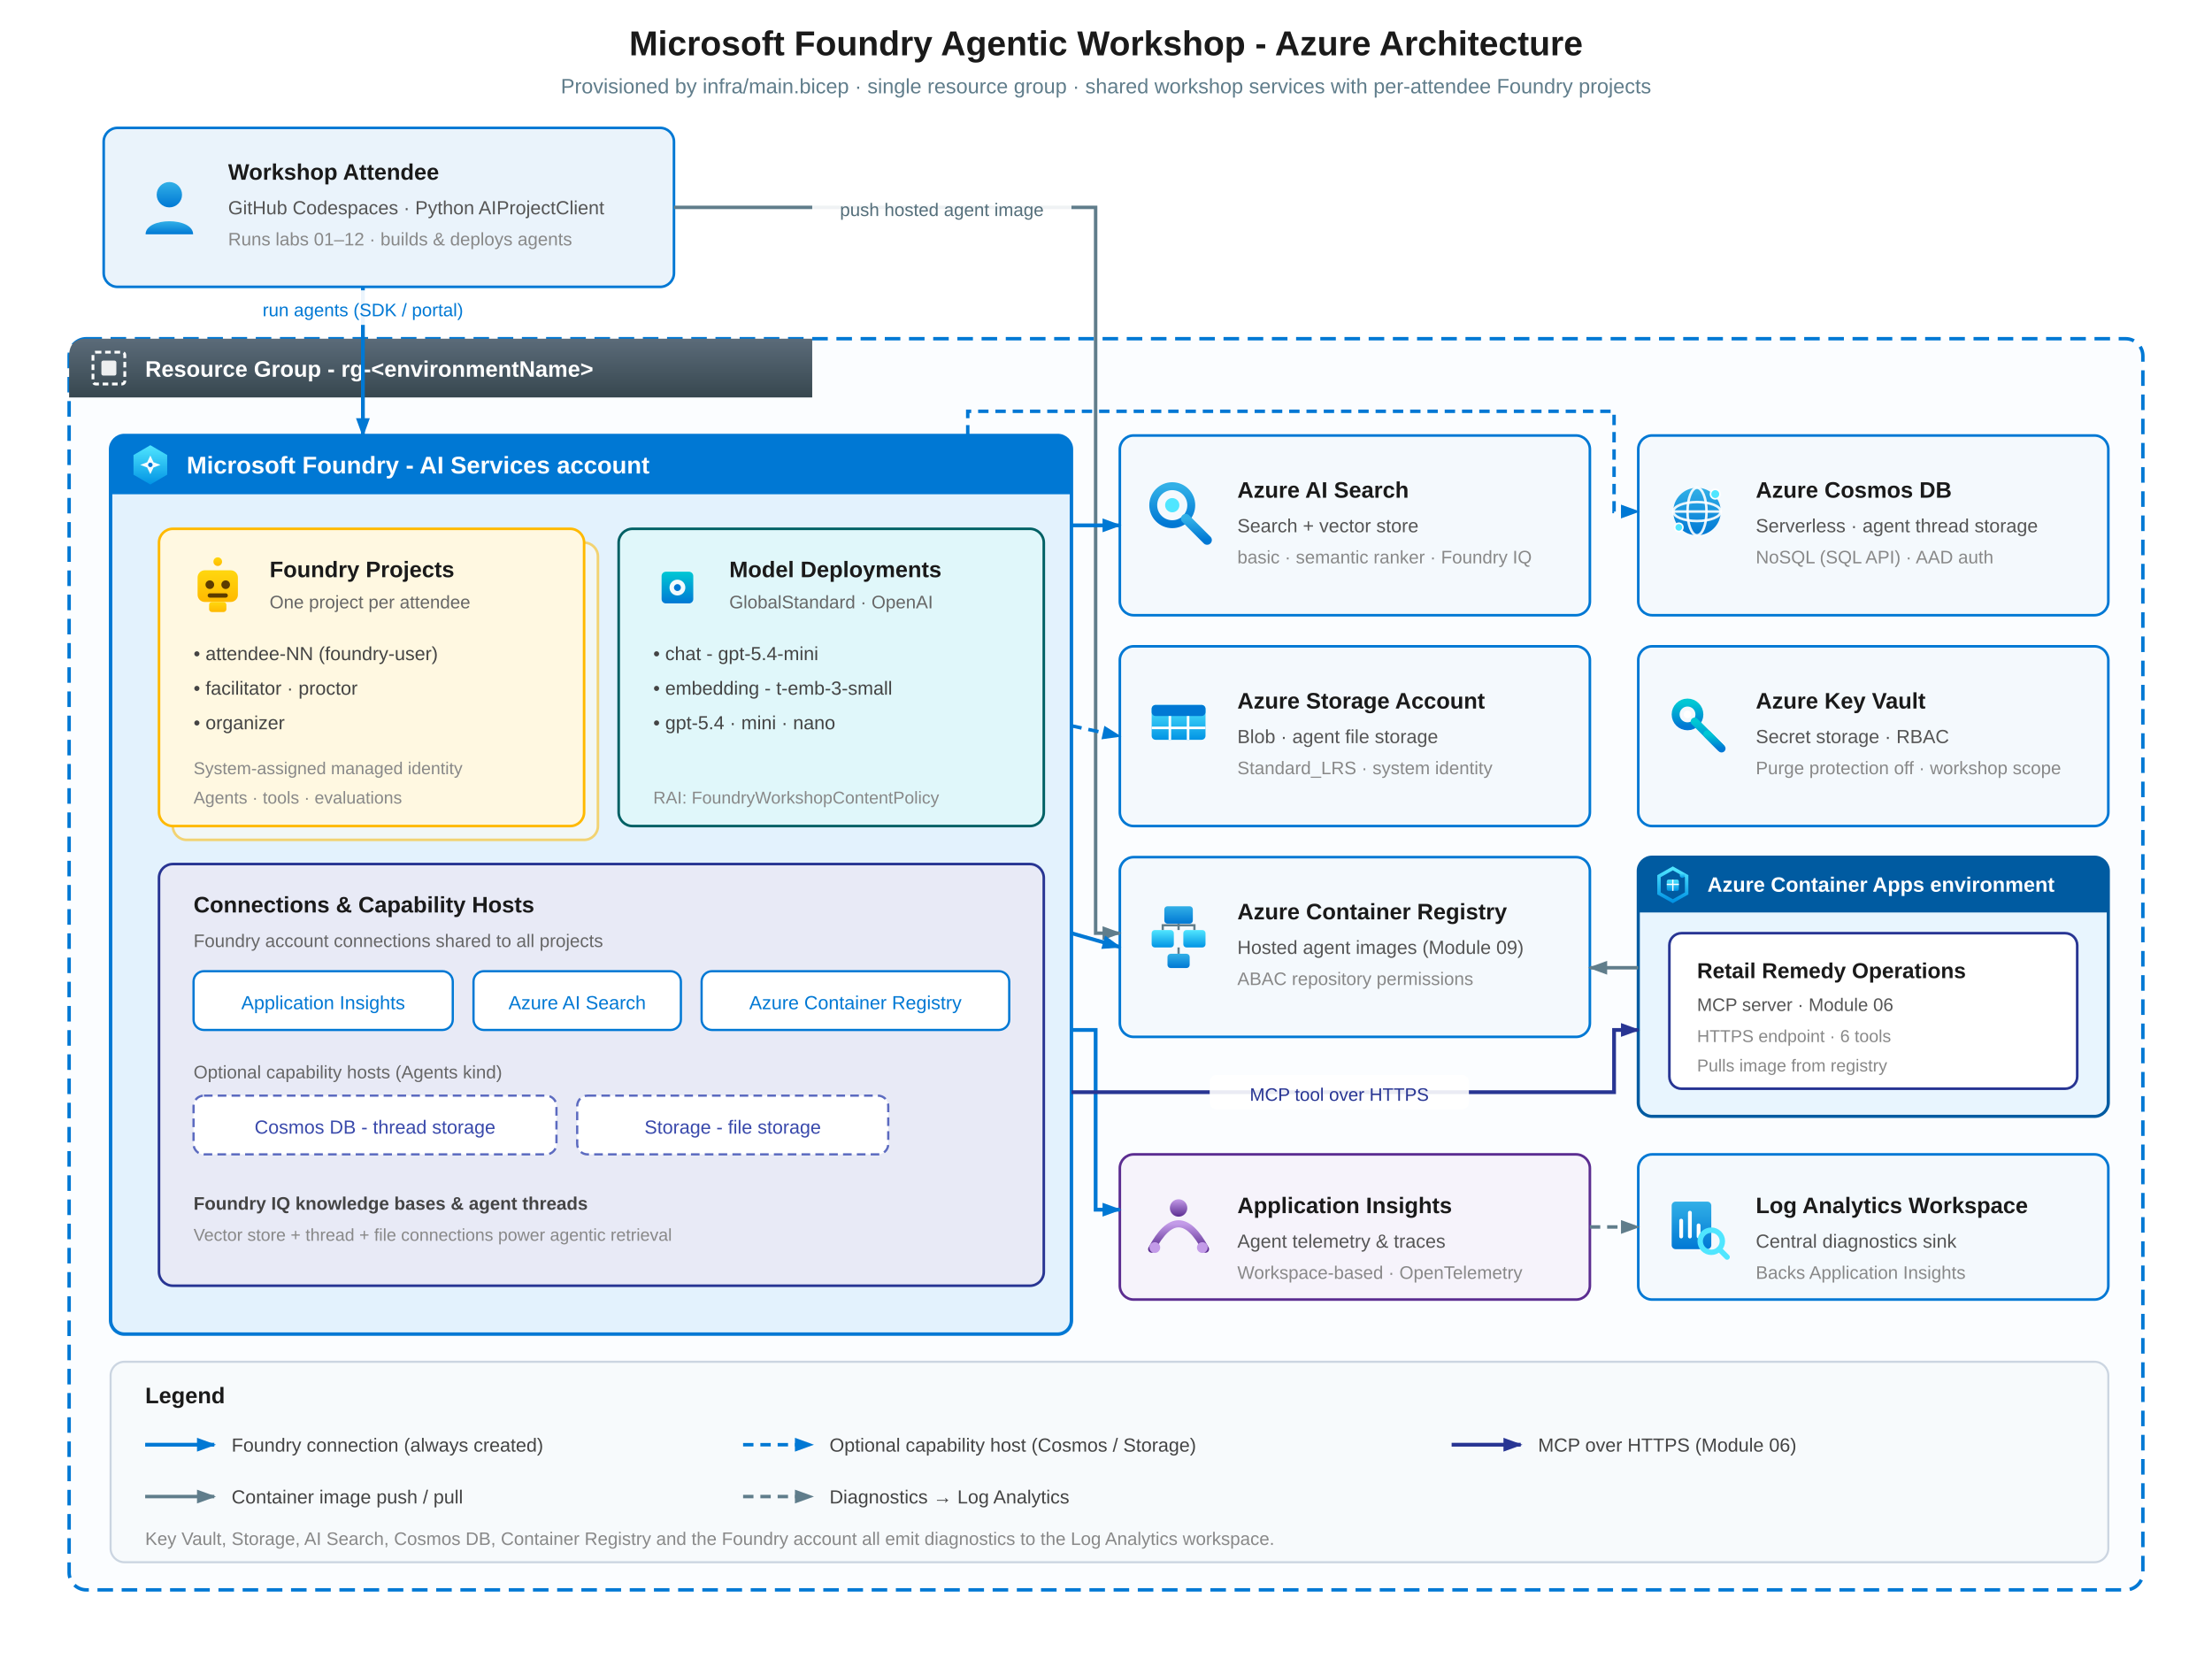
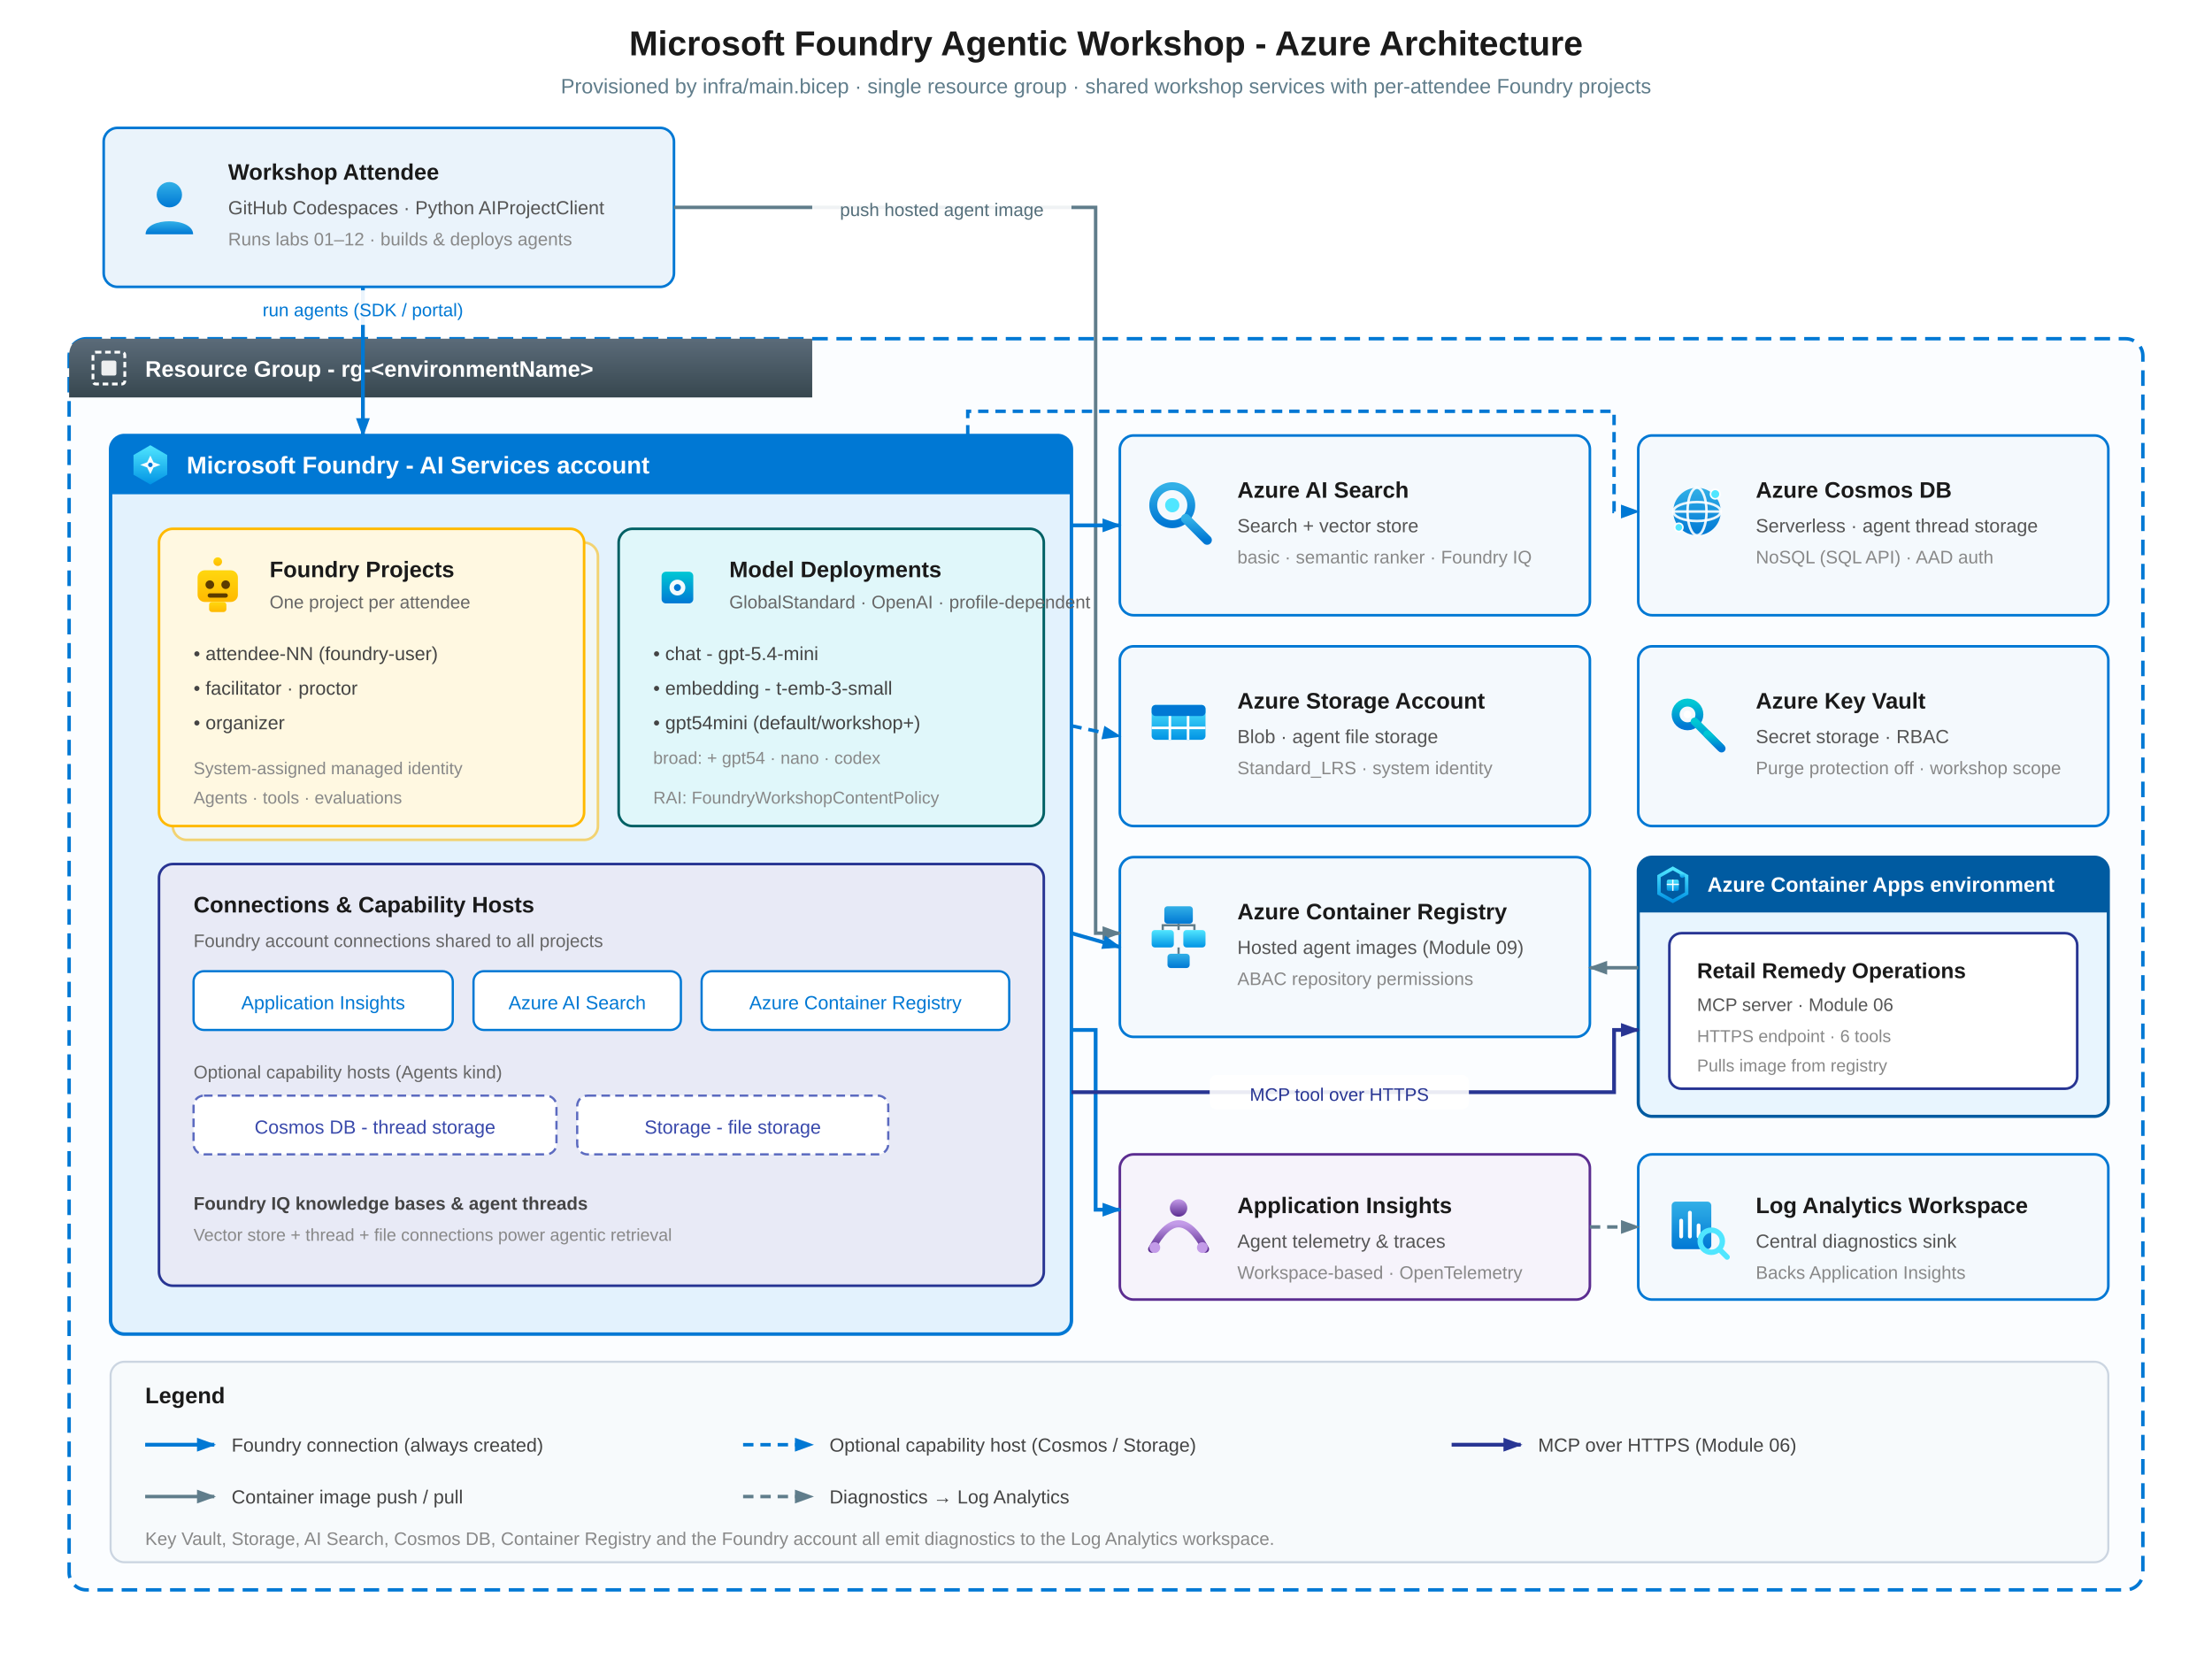
<svg xmlns="http://www.w3.org/2000/svg" width="1280" height="960" viewBox="0 0 1280 960" font-family="'Segoe UI',Arial,sans-serif">
  <defs>
    <linearGradient id="gBlue" x1="0" y1="0" x2="0" y2="1">
      <stop offset="0" stop-color="#32B0E7" />
      <stop offset="1" stop-color="#0078D4" />
    </linearGradient>
    <linearGradient id="gCyan" x1="0" y1="0" x2="0" y2="1">
      <stop offset="0" stop-color="#50E6FF" />
      <stop offset="1" stop-color="#0294E4" />
    </linearGradient>
    <linearGradient id="gTeal" x1="0" y1="0" x2="0" y2="1">
      <stop offset="0" stop-color="#00C8D4" />
      <stop offset="1" stop-color="#0078D4" />
    </linearGradient>
    <linearGradient id="gAmber" x1="0" y1="0" x2="0" y2="1">
      <stop offset="0" stop-color="#FFD70F" />
      <stop offset="1" stop-color="#FFB900" />
    </linearGradient>
    <linearGradient id="gPurple" x1="0" y1="0" x2="0" y2="1">
      <stop offset="0" stop-color="#C39BE8" />
      <stop offset="1" stop-color="#5C2D91" />
    </linearGradient>
    <linearGradient id="gSlate" x1="0" y1="0" x2="0" y2="1">
      <stop offset="0" stop-color="#5B6B79" />
      <stop offset="1" stop-color="#37474F" />
    </linearGradient>
    <marker id="aBlue" markerWidth="11" markerHeight="8" refX="10" refY="4" orient="auto" markerUnits="userSpaceOnUse">
      <polygon points="0 0, 11 4, 0 8" fill="#0078D4" />
    </marker>
    <marker id="aIndigo" markerWidth="11" markerHeight="8" refX="10" refY="4" orient="auto" markerUnits="userSpaceOnUse">
      <polygon points="0 0, 11 4, 0 8" fill="#283593" />
    </marker>
    <marker id="aGrey" markerWidth="11" markerHeight="8" refX="10" refY="4" orient="auto" markerUnits="userSpaceOnUse">
      <polygon points="0 0, 11 4, 0 8" fill="#607D8B" />
    </marker>
    <symbol id="icFoundry" viewBox="0 0 48 48">
      <path d="M24 3 L42 13.5 L42 34.5 L24 45 L6 34.5 L6 13.5 Z" fill="url(#gCyan)" />
      <path d="M24 14 L27.4 21.2 L34.8 24 L27.4 26.8 L24 34 L20.6 26.8 L13.2 24 L20.6 21.2 Z" fill="#FFFFFF" opacity="0.95" />
      <circle cx="24" cy="24" r="2.4" fill="#0078D4" />
    </symbol>
    <symbol id="icSearch" viewBox="0 0 48 48">
      <circle cx="20" cy="20" r="12" fill="none" stroke="url(#gBlue)" stroke-width="5" />
      <line x1="28.5" y1="28.5" x2="42" y2="42" stroke="url(#gBlue)" stroke-width="6" stroke-linecap="round" />
      <circle cx="20" cy="20" r="4.5" fill="#50E6FF" />
    </symbol>
    <symbol id="icCosmos" viewBox="0 0 48 48">
      <circle cx="24" cy="24" r="15" fill="url(#gBlue)" />
      <ellipse cx="24" cy="24" rx="6" ry="15" fill="none" stroke="#FFFFFF" stroke-width="1.6" opacity="0.9" />
      <ellipse cx="24" cy="24" rx="15" ry="6" fill="none" stroke="#FFFFFF" stroke-width="1.6" opacity="0.9" />
      <line x1="9" y1="24" x2="39" y2="24" stroke="#FFFFFF" stroke-width="1.6" opacity="0.9" />
      <circle cx="35.5" cy="13" r="3" fill="#50E6FF" stroke="#FFFFFF" stroke-width="1" />
      <circle cx="12.5" cy="34" r="2.6" fill="#50E6FF" stroke="#FFFFFF" stroke-width="1" />
    </symbol>
    <symbol id="icStorage" viewBox="0 0 48 48">
      <rect x="7" y="13" width="34" height="22" rx="2.5" fill="url(#gCyan)" />
      <rect x="7" y="13" width="34" height="7" rx="2.5" fill="#0078D4" />
      <line x1="7" y1="27.5" x2="41" y2="27.5" stroke="#FFFFFF" stroke-width="1.6" />
      <line x1="18.5" y1="20" x2="18.5" y2="35" stroke="#FFFFFF" stroke-width="1.6" />
      <line x1="30" y1="20" x2="30" y2="35" stroke="#FFFFFF" stroke-width="1.6" />
    </symbol>
    <symbol id="icKeyVault" viewBox="0 0 48 48">
      <circle cx="18" cy="19" r="7.5" fill="none" stroke="url(#gTeal)" stroke-width="5" />
      <path d="M22.5 23.5 L39 40" stroke="url(#gTeal)" stroke-width="5" stroke-linecap="round" />
      <path d="M34 35 l5.5 5.5 M30.5 31.5 l4 4" stroke="url(#gTeal)" stroke-width="5" stroke-linecap="round" />
      <circle cx="18" cy="19" r="2.4" fill="#FFFFFF" />
    </symbol>
    <symbol id="icAcr" viewBox="0 0 48 48">
      <rect x="15" y="7" width="18" height="11" rx="2" fill="url(#gBlue)" />
      <rect x="7" y="22" width="14" height="11" rx="2" fill="url(#gCyan)" />
      <rect x="27" y="22" width="14" height="11" rx="2" fill="url(#gCyan)" />
      <rect x="17" y="37" width="14" height="9" rx="2" fill="url(#gBlue)" />
      <path d="M24 18 L24 22 M14 22 L14 19 L34 19 L34 22 M24 33 L24 37" fill="none" stroke="#607D8B" stroke-width="1.4" />
    </symbol>
    <symbol id="icContainerApps" viewBox="0 0 48 48">
      <path d="M24 5 L40 14 L40 34 L24 43 L8 34 L8 14 Z" fill="none" stroke="url(#gCyan)" stroke-width="4" />
      <rect x="17" y="18" width="14" height="13" rx="2" fill="url(#gCyan)" />
      <line x1="17" y1="23.5" x2="31" y2="23.5" stroke="#FFFFFF" stroke-width="1.5" />
      <line x1="24" y1="18" x2="24" y2="31" stroke="#FFFFFF" stroke-width="1.5" />
      <circle cx="35" cy="13" r="3" fill="url(#gCyan)" />
    </symbol>
    <symbol id="icAppInsights" viewBox="0 0 48 48">
      <path d="M7 38 Q24 6 41 38" fill="none" stroke="url(#gPurple)" stroke-width="4.5" stroke-linecap="round" />
      <circle cx="24" cy="12" r="5.5" fill="url(#gPurple)" />
      <circle cx="9" cy="37" r="3.4" fill="#C39BE8" />
      <circle cx="39" cy="37" r="3.4" fill="#C39BE8" />
    </symbol>
    <symbol id="icLogAnalytics" viewBox="0 0 48 48">
      <rect x="8" y="8" width="25" height="30" rx="2.5" fill="url(#gBlue)" />
      <line x1="14" y1="30" x2="14" y2="20" stroke="#FFFFFF" stroke-width="2.4" stroke-linecap="round" />
      <line x1="19.5" y1="30" x2="19.5" y2="15" stroke="#FFFFFF" stroke-width="2.4" stroke-linecap="round" />
      <line x1="25" y1="30" x2="25" y2="23" stroke="#FFFFFF" stroke-width="2.4" stroke-linecap="round" />
      <circle cx="33" cy="33" r="7" fill="none" stroke="#50E6FF" stroke-width="3.4" />
      <line x1="38" y1="38" x2="43" y2="43" stroke="#50E6FF" stroke-width="3.4" stroke-linecap="round" />
    </symbol>
    <symbol id="icRg" viewBox="0 0 48 48">
      <rect x="7" y="7" width="34" height="34" rx="3" fill="none" stroke="#FFFFFF" stroke-width="3" stroke-dasharray="6 4" />
      <rect x="16" y="16" width="16" height="16" rx="2" fill="#FFFFFF" opacity="0.9" />
    </symbol>
    <symbol id="icAgent" viewBox="0 0 48 48">
      <line x1="24" y1="6" x2="24" y2="12" stroke="url(#gAmber)" stroke-width="3" stroke-linecap="round" />
      <circle cx="24" cy="6" r="3" fill="url(#gAmber)" />
      <rect x="10" y="12" width="28" height="22" rx="5" fill="url(#gAmber)" />
      <circle cx="18.5" cy="22" r="3" fill="#5C3C00" />
      <circle cx="29.5" cy="22" r="3" fill="#5C3C00" />
      <rect x="17" y="28" width="14" height="3" rx="1.5" fill="#5C3C00" />
      <rect x="18" y="34" width="12" height="7" rx="2" fill="url(#gAmber)" />
    </symbol>
    <symbol id="icModel" viewBox="0 0 48 48">
      <rect x="13" y="13" width="22" height="22" rx="3" fill="url(#gTeal)" />
      <g stroke="url(#gTeal)" stroke-width="2.6" stroke-linecap="round">
        <line x1="19" y1="13" x2="19" y2="7" />
        <line x1="29" y1="13" x2="29" y2="7" />
        <line x1="19" y1="35" x2="19" y2="41" />
        <line x1="29" y1="35" x2="29" y2="41" />
        <line x1="13" y1="19" x2="7" y2="19" />
        <line x1="13" y1="29" x2="7" y2="29" />
        <line x1="35" y1="19" x2="41" y2="19" />
        <line x1="35" y1="29" x2="41" y2="29" />
      </g>
      <circle cx="24" cy="24" r="5.5" fill="#FFFFFF" opacity="0.95" />
      <circle cx="24" cy="24" r="2.4" fill="#0078D4" />
    </symbol>
    <symbol id="icUser" viewBox="0 0 48 48">
      <circle cx="24" cy="16" r="8" fill="url(#gBlue)" />
      <path d="M9 41 C9 30 39 30 39 41 Z" fill="url(#gBlue)" />
    </symbol>
  </defs>
  <rect width="1280" height="960" fill="#FFFFFF" />
  <text x="640" y="32" text-anchor="middle" font-size="20" font-weight="700" fill="#1A1A1A">Microsoft Foundry Agentic Workshop - Azure Architecture</text>
  <text x="640" y="54" text-anchor="middle" font-size="12" fill="#607D8B">Provisioned by infra/main.bicep · single resource group · shared workshop services with per-attendee Foundry projects</text>
  <rect x="60" y="74" width="330" height="92" rx="8" fill="#EAF3FB" stroke="#0078D4" stroke-width="1.5" />
  <use href="#icUser" x="76" y="98" width="44" height="44" />
  <text x="132" y="104" font-size="13" font-weight="700" fill="#1A1A1A">Workshop Attendee</text>
  <text x="132" y="124" font-size="11" fill="#555555">GitHub Codespaces · Python AIProjectClient</text>
  <text x="132" y="142" font-size="10.5" fill="#888888">Runs labs 01–12 · builds &amp; deploys agents</text>
  <rect x="40" y="196" width="1200" height="724" rx="10" fill="#FBFDFF" stroke="#0078D4" stroke-width="2" stroke-dasharray="9 5" />
  <path d="M40 206 Q40 196 50 196 L470 196 L470 230 L40 230 Z" fill="url(#gSlate)" />
  <use href="#icRg" x="50" y="200" width="26" height="26" />
  <text x="84" y="218" font-size="13" font-weight="700" fill="#FFFFFF">Resource Group - rg-&lt;environmentName&gt;</text>
  <rect x="64" y="252" width="556" height="520" rx="8" fill="#E3F2FD" stroke="#0078D4" stroke-width="2" />
  <path d="M64 262 Q64 252 74 252 L610 252 Q620 252 620 262 L620 286 L64 286 Z" fill="#0078D4" />
  <use href="#icFoundry" x="74" y="256" width="26" height="26" />
  <text x="108" y="274" font-size="14" font-weight="700" fill="#FFFFFF">Microsoft Foundry - AI Services account</text>
  <rect x="92" y="306" width="246" height="172" rx="8" fill="#FFFCF0" stroke="#FFB900" stroke-width="1.5" transform="translate(8 8)" opacity="0.55" />
  <rect x="92" y="306" width="246" height="172" rx="8" fill="#FFF8E1" stroke="#FFB900" stroke-width="1.5" />
  <use href="#icAgent" x="106" y="320" width="40" height="40" />
  <text x="156" y="334" font-size="13" font-weight="700" fill="#1A1A1A">Foundry Projects</text>
  <text x="156" y="352" font-size="10.5" fill="#666666">One project per attendee</text>
  <text x="112" y="382" font-size="11" fill="#444444">• attendee-NN (foundry-user)</text>
  <text x="112" y="402" font-size="11" fill="#444444">• facilitator · proctor</text>
  <text x="112" y="422" font-size="11" fill="#444444">• organizer</text>
  <text x="112" y="448" font-size="10" fill="#888888">System-assigned managed identity</text>
  <text x="112" y="465" font-size="10" fill="#888888">Agents · tools · evaluations</text>
  <rect x="358" y="306" width="246" height="172" rx="8" fill="#E0F7FA" stroke="#006064" stroke-width="1.5" />
  <use href="#icModel" x="372" y="320" width="40" height="40" />
  <text x="422" y="334" font-size="13" font-weight="700" fill="#1A1A1A">Model Deployments</text>
-   <text x="422" y="352" font-size="10.5" fill="#666666">GlobalStandard · OpenAI</text>
+   <text x="422" y="352" font-size="10.5" fill="#666666">GlobalStandard · OpenAI · profile-dependent</text>
  <text x="378" y="382" font-size="11" fill="#444444">• chat - gpt-5.4-mini</text>
  <text x="378" y="402" font-size="11" fill="#444444">• embedding - t-emb-3-small</text>
-   <text x="378" y="422" font-size="11" fill="#444444">• gpt-5.4 · mini · nano</text>
+   <text x="378" y="422" font-size="11" fill="#444444">• gpt54mini (default/workshop+)</text>
+   <text x="378" y="442" font-size="10" fill="#888888">broad: + gpt54 · nano · codex</text>
  <text x="378" y="465" font-size="10" fill="#888888">RAI: FoundryWorkshopContentPolicy</text>
  <rect x="92" y="500" width="512" height="244" rx="8" fill="#E8EAF6" stroke="#283593" stroke-width="1.5" />
  <text x="112" y="528" font-size="13" font-weight="700" fill="#1A1A1A">Connections &amp; Capability Hosts</text>
  <text x="112" y="548" font-size="10.5" fill="#666666">Foundry account connections shared to all projects</text>
  <rect x="112" y="562" width="150" height="34" rx="6" fill="#FFFFFF" stroke="#0078D4" stroke-width="1.3" />
  <text x="187" y="584" text-anchor="middle" font-size="11" fill="#0078D4">Application Insights</text>
  <rect x="274" y="562" width="120" height="34" rx="6" fill="#FFFFFF" stroke="#0078D4" stroke-width="1.3" />
  <text x="334" y="584" text-anchor="middle" font-size="11" fill="#0078D4">Azure AI Search</text>
  <rect x="406" y="562" width="178" height="34" rx="6" fill="#FFFFFF" stroke="#0078D4" stroke-width="1.3" />
  <text x="495" y="584" text-anchor="middle" font-size="11" fill="#0078D4">Azure Container Registry</text>
  <text x="112" y="624" font-size="10.5" fill="#666666">Optional capability hosts (Agents kind)</text>
  <rect x="112" y="634" width="210" height="34" rx="6" fill="#FFFFFF" stroke="#5C6BC0" stroke-width="1.3" stroke-dasharray="5 3" />
  <text x="217" y="656" text-anchor="middle" font-size="11" fill="#3949AB">Cosmos DB - thread storage</text>
  <rect x="334" y="634" width="180" height="34" rx="6" fill="#FFFFFF" stroke="#5C6BC0" stroke-width="1.3" stroke-dasharray="5 3" />
  <text x="424" y="656" text-anchor="middle" font-size="11" fill="#3949AB">Storage - file storage</text>
  <text x="112" y="700" font-size="10.5" fill="#444444" font-weight="600">Foundry IQ knowledge bases &amp; agent threads</text>
  <text x="112" y="718" font-size="10" fill="#888888">Vector store + thread + file connections power agentic retrieval</text>
  <rect x="648" y="252" width="272" height="104" rx="8" fill="#F4F9FD" stroke="#0078D4" stroke-width="1.5" />
  <use href="#icSearch" x="660" y="274" width="44" height="44" />
  <text x="716" y="288" font-size="13" font-weight="700" fill="#1A1A1A">Azure AI Search</text>
  <text x="716" y="308" font-size="11" fill="#555555">Search + vector store</text>
  <text x="716" y="326" font-size="10.5" fill="#888888">basic · semantic ranker · Foundry IQ</text>
  <rect x="948" y="252" width="272" height="104" rx="8" fill="#F4F9FD" stroke="#0078D4" stroke-width="1.5" />
  <use href="#icCosmos" x="960" y="274" width="44" height="44" />
  <text x="1016" y="288" font-size="13" font-weight="700" fill="#1A1A1A">Azure Cosmos DB</text>
  <text x="1016" y="308" font-size="11" fill="#555555">Serverless · agent thread storage</text>
  <text x="1016" y="326" font-size="10.5" fill="#888888">NoSQL (SQL API) · AAD auth</text>
  <rect x="648" y="374" width="272" height="104" rx="8" fill="#F4F9FD" stroke="#0078D4" stroke-width="1.5" />
  <use href="#icStorage" x="660" y="396" width="44" height="44" />
  <text x="716" y="410" font-size="13" font-weight="700" fill="#1A1A1A">Azure Storage Account</text>
  <text x="716" y="430" font-size="11" fill="#555555">Blob · agent file storage</text>
  <text x="716" y="448" font-size="10.5" fill="#888888">Standard_LRS · system identity</text>
  <rect x="948" y="374" width="272" height="104" rx="8" fill="#F4F9FD" stroke="#0078D4" stroke-width="1.5" />
  <use href="#icKeyVault" x="960" y="396" width="44" height="44" />
  <text x="1016" y="410" font-size="13" font-weight="700" fill="#1A1A1A">Azure Key Vault</text>
  <text x="1016" y="430" font-size="11" fill="#555555">Secret storage · RBAC</text>
  <text x="1016" y="448" font-size="10.5" fill="#888888">Purge protection off · workshop scope</text>
  <rect x="648" y="496" width="272" height="104" rx="8" fill="#F4F9FD" stroke="#0078D4" stroke-width="1.5" />
  <use href="#icAcr" x="660" y="518" width="44" height="44" />
  <text x="716" y="532" font-size="13" font-weight="700" fill="#1A1A1A">Azure Container Registry</text>
  <text x="716" y="552" font-size="11" fill="#555555">Hosted agent images (Module 09)</text>
  <text x="716" y="570" font-size="10.5" fill="#888888">ABAC repository permissions</text>
  <rect x="948" y="496" width="272" height="150" rx="8" fill="#E8F5FE" stroke="#005BA1" stroke-width="1.8" />
  <path d="M948 506 Q948 496 958 496 L1210 496 Q1220 496 1220 506 L1220 528 L948 528 Z" fill="#005BA1" />
  <use href="#icContainerApps" x="956" y="500" width="24" height="24" />
  <text x="988" y="516" font-size="12" font-weight="700" fill="#FFFFFF">Azure Container Apps environment</text>
  <rect x="966" y="540" width="236" height="90" rx="7" fill="#FFFFFF" stroke="#283593" stroke-width="1.5" />
  <text x="982" y="566" font-size="12.5" font-weight="700" fill="#1A1A1A">Retail Remedy Operations</text>
  <text x="982" y="585" font-size="10.5" fill="#555555">MCP server · Module 06</text>
  <text x="982" y="603" font-size="10" fill="#888888">HTTPS endpoint · 6 tools</text>
  <text x="982" y="620" font-size="10" fill="#888888">Pulls image from registry</text>
  <rect x="648" y="668" width="272" height="84" rx="8" fill="#F6F3FB" stroke="#5C2D91" stroke-width="1.5" />
  <use href="#icAppInsights" x="660" y="688" width="44" height="44" />
  <text x="716" y="702" font-size="13" font-weight="700" fill="#1A1A1A">Application Insights</text>
  <text x="716" y="722" font-size="11" fill="#555555">Agent telemetry &amp; traces</text>
  <text x="716" y="740" font-size="10.5" fill="#888888">Workspace-based · OpenTelemetry</text>
  <rect x="948" y="668" width="272" height="84" rx="8" fill="#F4F9FD" stroke="#0078D4" stroke-width="1.5" />
  <use href="#icLogAnalytics" x="960" y="688" width="44" height="44" />
  <text x="1016" y="702" font-size="13" font-weight="700" fill="#1A1A1A">Log Analytics Workspace</text>
  <text x="1016" y="722" font-size="11" fill="#555555">Central diagnostics sink</text>
  <text x="1016" y="740" font-size="10.5" fill="#888888">Backs Application Insights</text>
  <path d="M210 166 L210 252" fill="none" stroke="#0078D4" stroke-width="2.2" marker-end="url(#aBlue)" />
  <rect x="118" y="168" width="184" height="20" rx="4" fill="#FFFFFF" opacity="0.92" />
  <text x="210" y="183" text-anchor="middle" font-size="10.5" fill="#0078D4">run agents (SDK / portal)</text>
  <path d="M390 120 L634 120 L634 540 L648 540" fill="none" stroke="#607D8B" stroke-width="2" marker-end="url(#aGrey)" />
  <rect x="470" y="110" width="150" height="20" rx="4" fill="#FFFFFF" opacity="0.9" />
  <text x="545" y="125" text-anchor="middle" font-size="10.5" fill="#546E7A">push hosted agent image</text>
  <path d="M620 304 L648 304" fill="none" stroke="#0078D4" stroke-width="2.2" marker-end="url(#aBlue)" />
  <path d="M620 420 L648 426" fill="none" stroke="#0078D4" stroke-width="2" stroke-dasharray="6 4" marker-end="url(#aBlue)" />
  <path d="M620 540 L648 548" fill="none" stroke="#0078D4" stroke-width="2.2" marker-end="url(#aBlue)" />
  <path d="M620 596 L634 596 L634 700 L648 700" fill="none" stroke="#0078D4" stroke-width="2.2" marker-end="url(#aBlue)" />
  <path d="M560 252 L560 238 L934 238 L934 296 L948 296" fill="none" stroke="#0078D4" stroke-width="2" stroke-dasharray="6 4" marker-end="url(#aBlue)" />
  <path d="M620 632 L934 632 L934 596 L948 596" fill="none" stroke="#283593" stroke-width="2.2" marker-end="url(#aIndigo)" />
  <rect x="700" y="622" width="150" height="20" rx="4" fill="#FFFFFF" opacity="0.9" />
  <text x="775" y="637" text-anchor="middle" font-size="10.5" fill="#283593">MCP tool over HTTPS</text>
  <path d="M948 560 L920 560" fill="none" stroke="#607D8B" stroke-width="2" marker-end="url(#aGrey)" />
  <path d="M920 710 L948 710" fill="none" stroke="#607D8B" stroke-width="2" stroke-dasharray="6 4" marker-end="url(#aGrey)" />
  <rect x="64" y="788" width="1156" height="116" rx="8" fill="#F7FAFC" stroke="#CBD5E1" stroke-width="1.2" />
  <text x="84" y="812" font-size="13" font-weight="700" fill="#1A1A1A">Legend</text>
  <line x1="84" y1="836" x2="124" y2="836" stroke="#0078D4" stroke-width="2.2" marker-end="url(#aBlue)" />
  <text x="134" y="840" font-size="11" fill="#444444">Foundry connection (always created)</text>
  <line x1="430" y1="836" x2="470" y2="836" stroke="#0078D4" stroke-width="2" stroke-dasharray="6 4" marker-end="url(#aBlue)" />
  <text x="480" y="840" font-size="11" fill="#444444">Optional capability host (Cosmos / Storage)</text>
  <line x1="840" y1="836" x2="880" y2="836" stroke="#283593" stroke-width="2.2" marker-end="url(#aIndigo)" />
  <text x="890" y="840" font-size="11" fill="#444444">MCP over HTTPS (Module 06)</text>
  <line x1="84" y1="866" x2="124" y2="866" stroke="#607D8B" stroke-width="2" marker-end="url(#aGrey)" />
  <text x="134" y="870" font-size="11" fill="#444444">Container image push / pull</text>
  <line x1="430" y1="866" x2="470" y2="866" stroke="#607D8B" stroke-width="2" stroke-dasharray="6 4" marker-end="url(#aGrey)" />
  <text x="480" y="870" font-size="11" fill="#444444">Diagnostics → Log Analytics</text>
  <text x="84" y="894" font-size="10.5" fill="#888888">Key Vault, Storage, AI Search, Cosmos DB, Container Registry and the Foundry account all emit diagnostics to the Log Analytics workspace.</text>
</svg>
